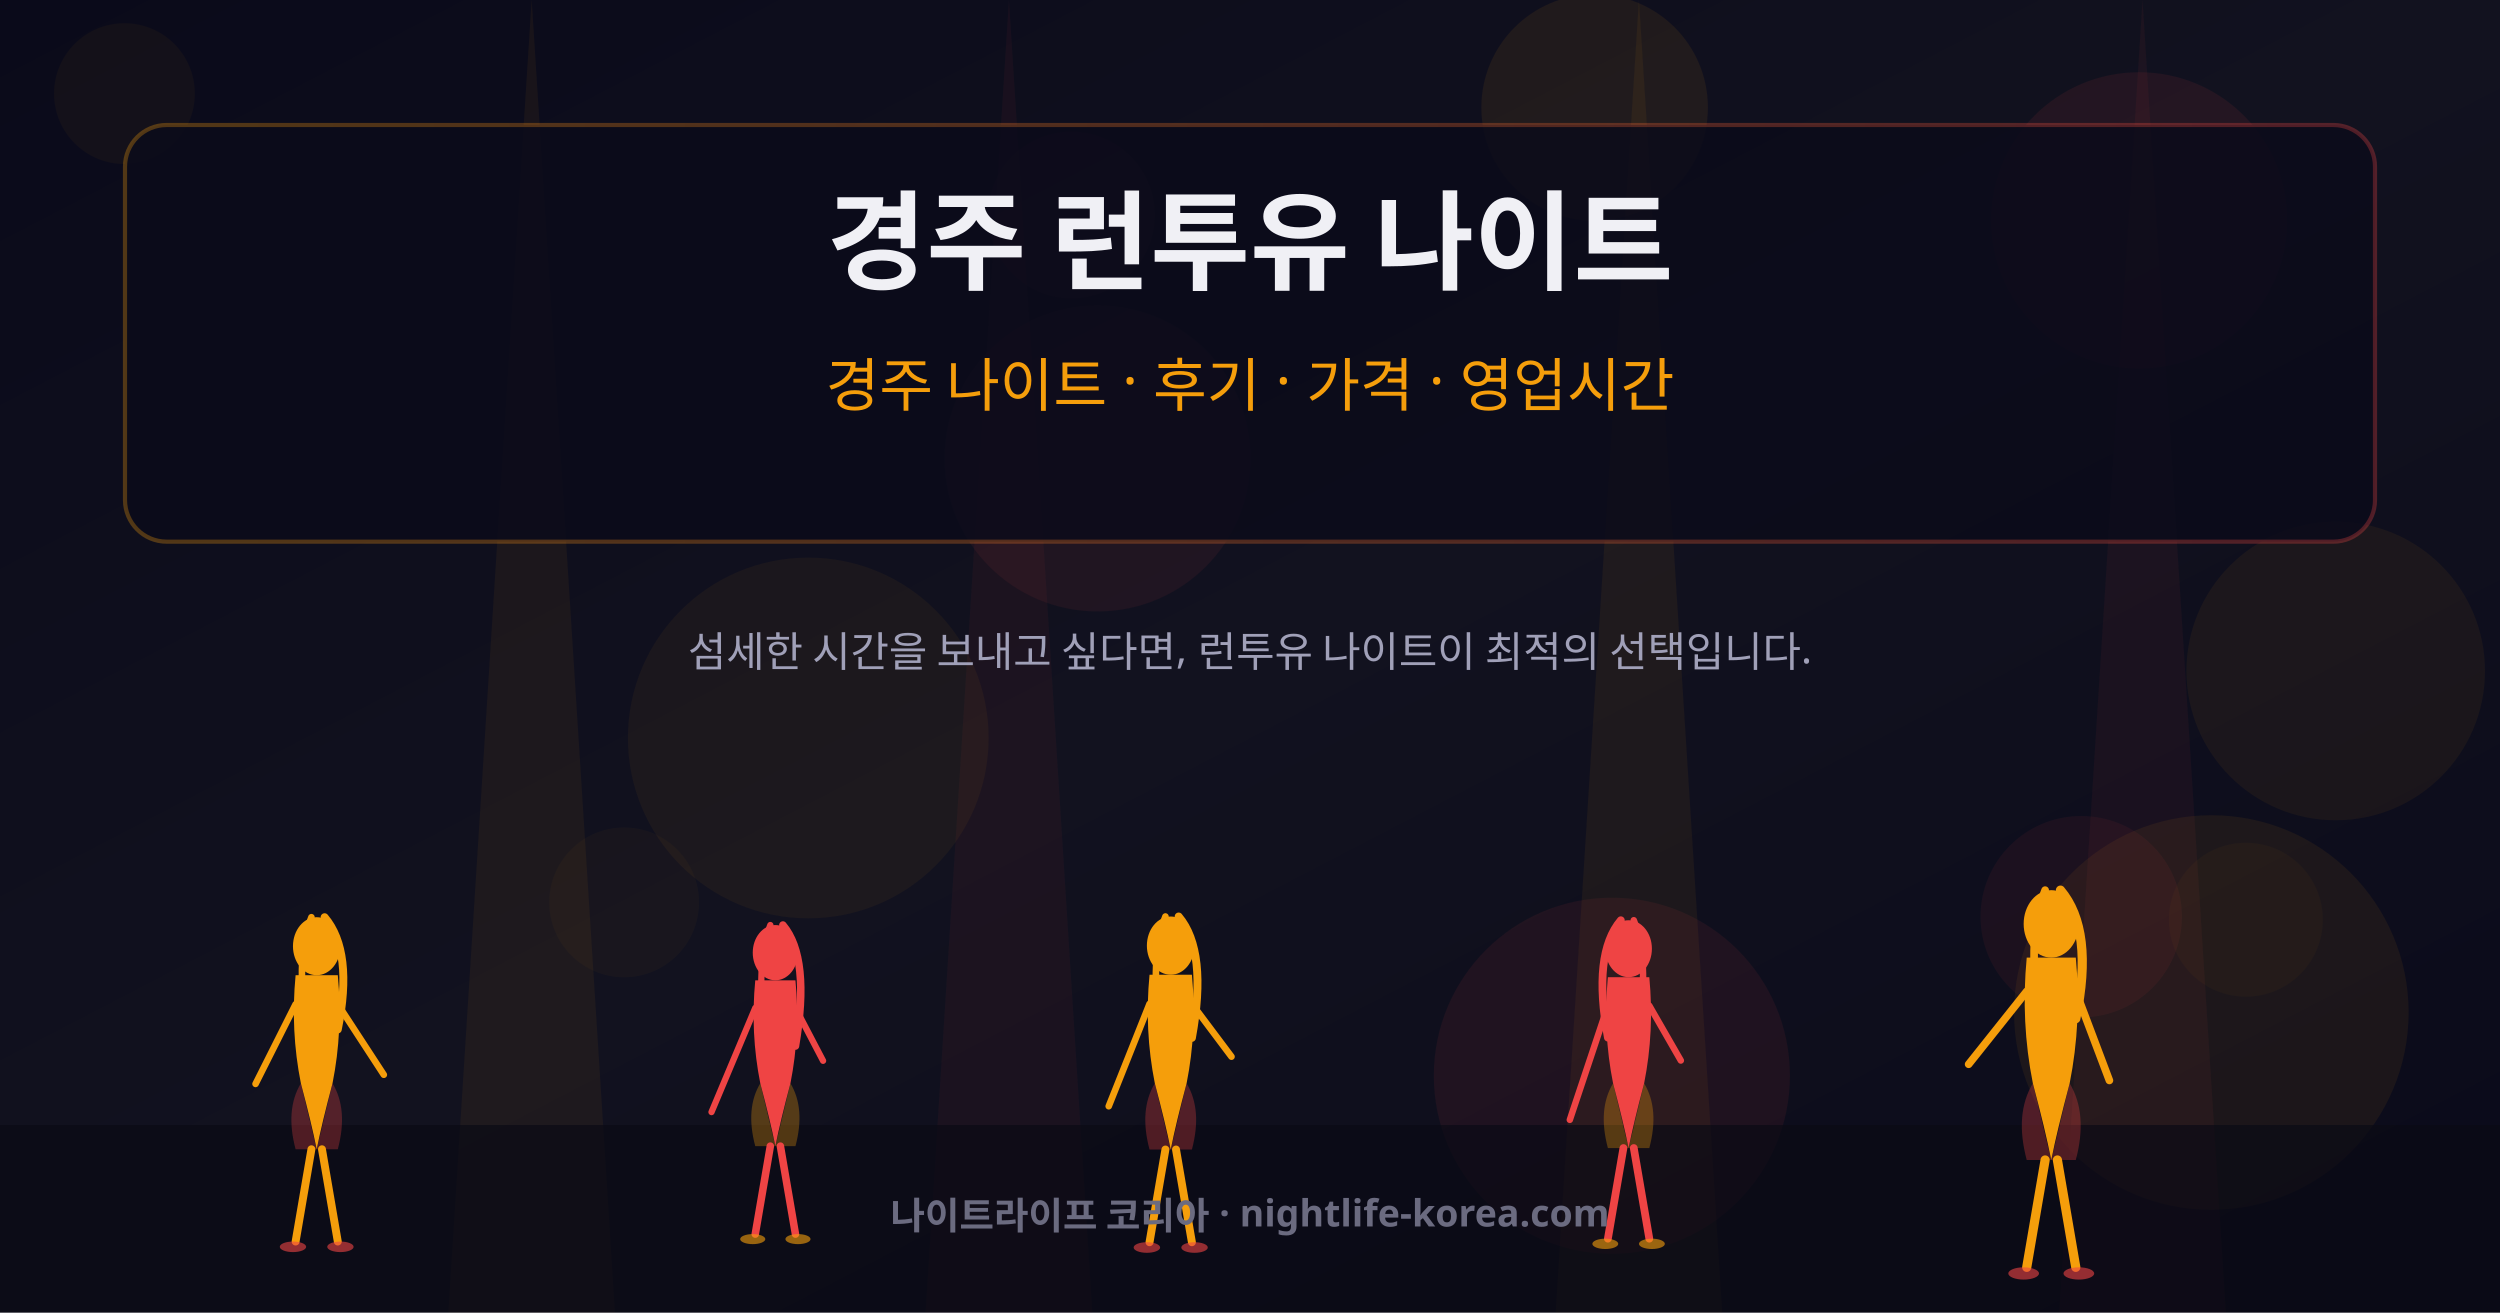
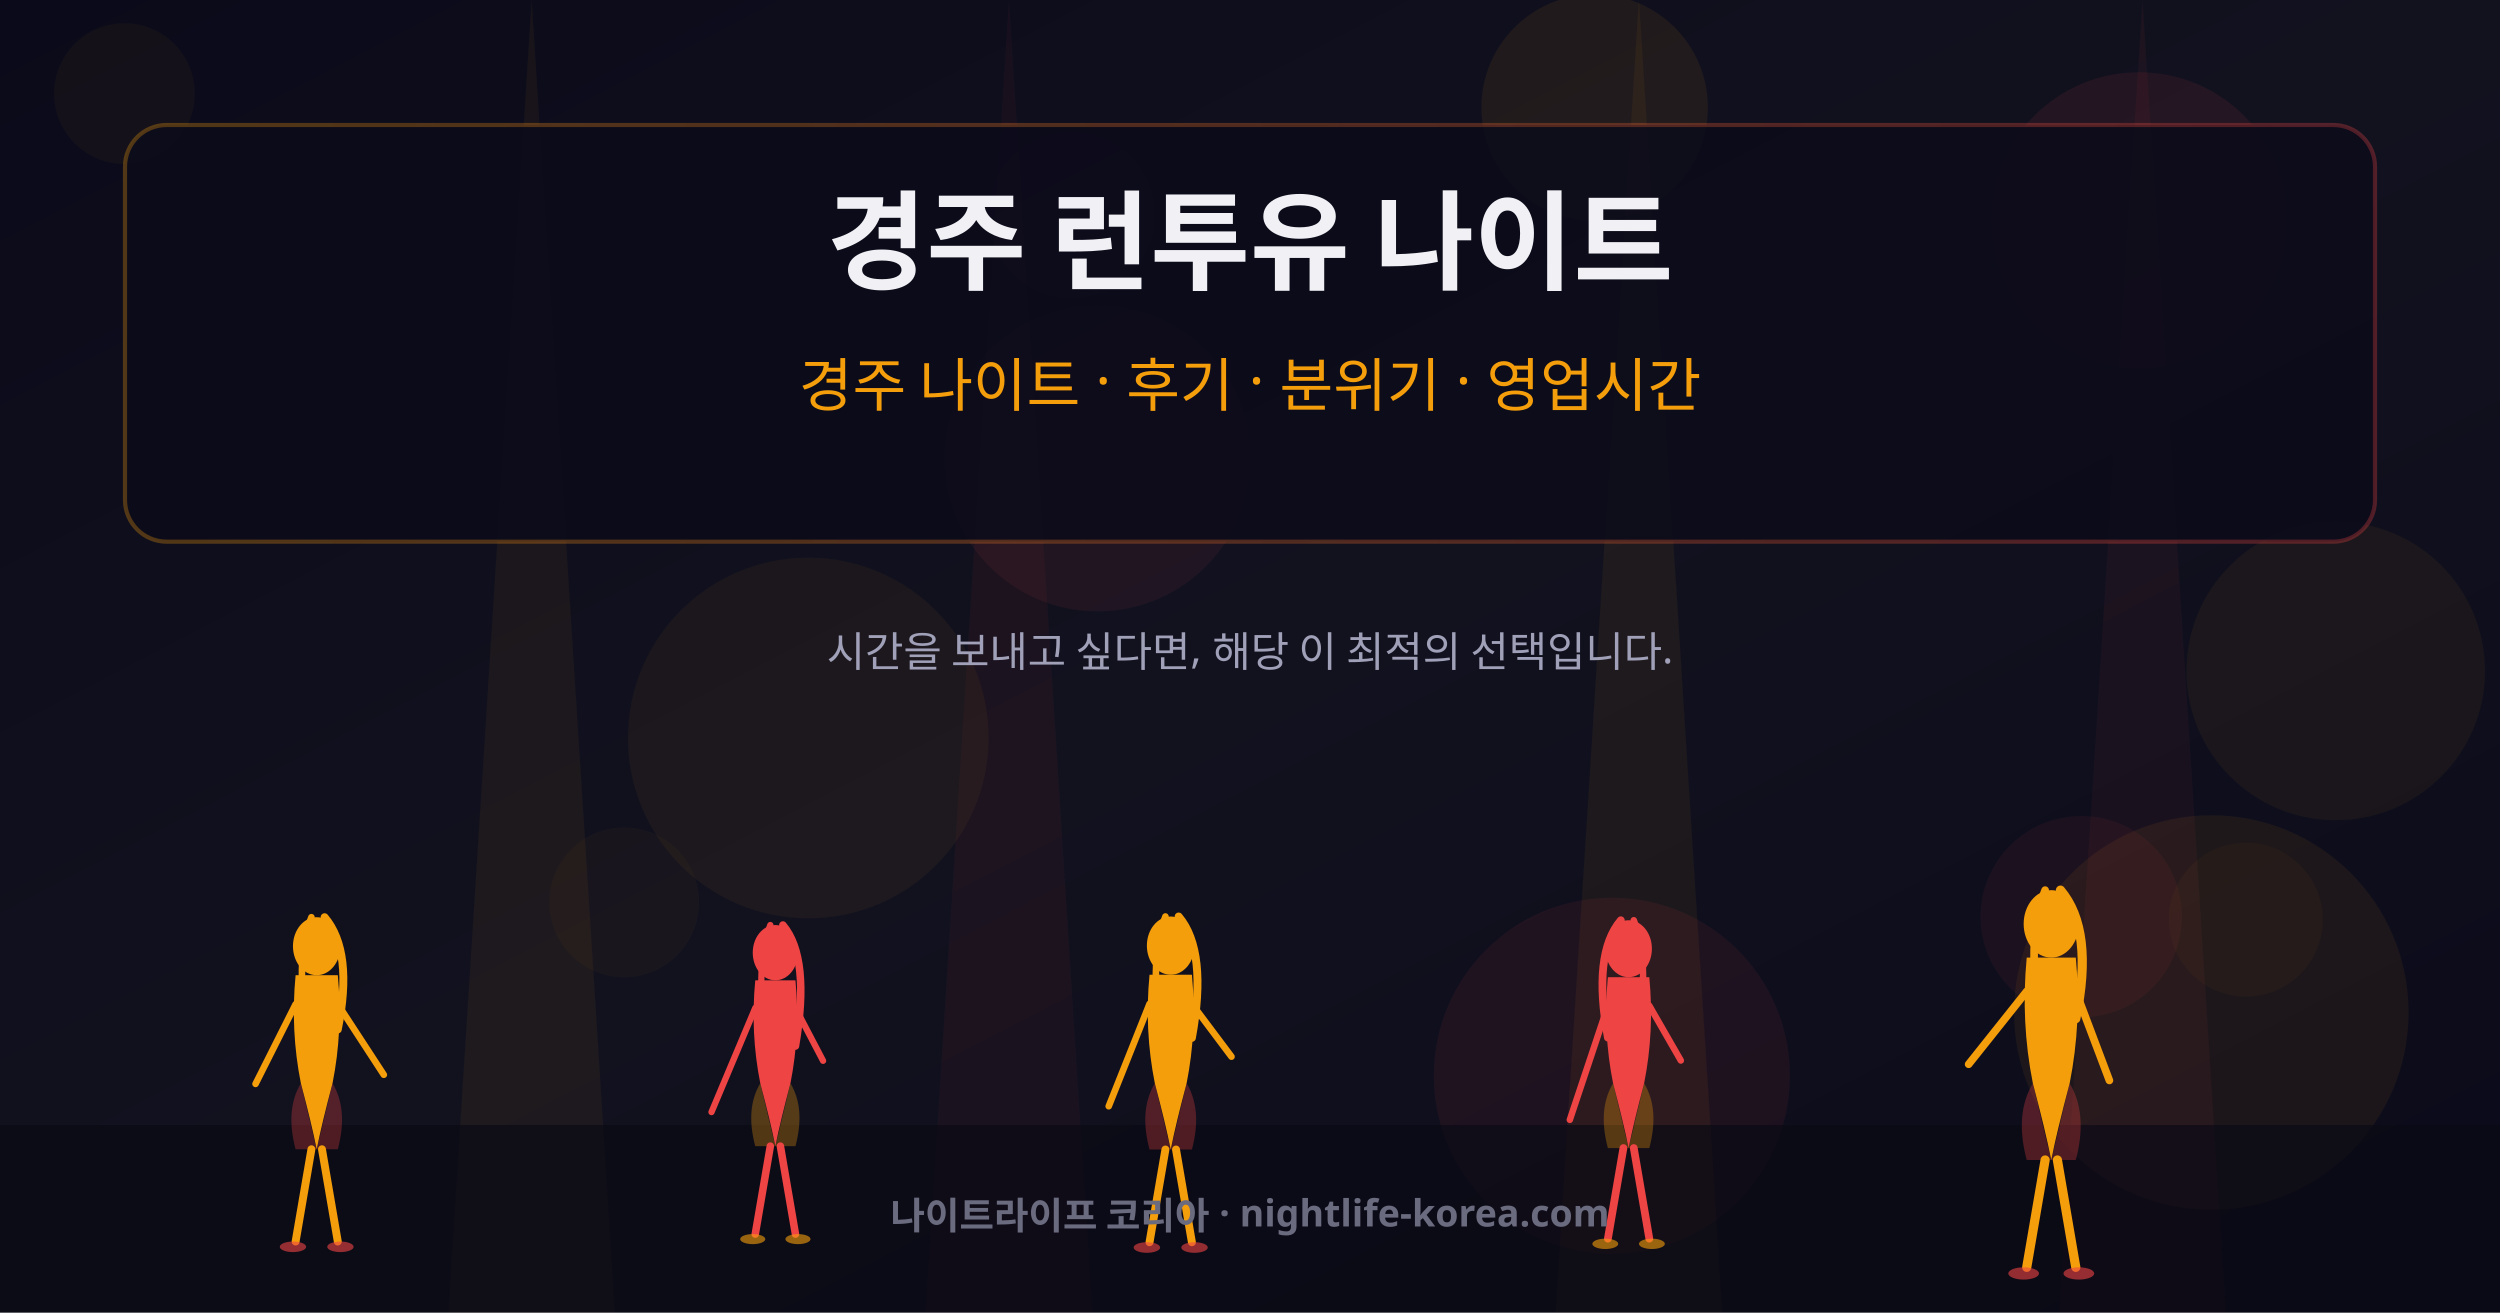
<svg xmlns="http://www.w3.org/2000/svg" viewBox="0 0 1200 630" width="1200" height="630">
  <defs>
    <linearGradient id="ogbg" x1="0%" y1="0%" x2="100%" y2="100%">
      <stop offset="0%" style="stop-color:#0a0a1a" />
      <stop offset="50%" style="stop-color:#12121f" />
      <stop offset="100%" style="stop-color:#0a0a1a" />
    </linearGradient>
    <linearGradient id="ogtxt" x1="0%" y1="0%" x2="100%" y2="0%">
      <stop offset="0%" style="stop-color:#f59e0b" />
      <stop offset="100%" style="stop-color:#ef4444" />
    </linearGradient>
  </defs>
  <rect width="1200" height="630" fill="url(#ogbg)" />
  <polygon points="255.203,0 215.203,630 295.203,630" fill="#f59e0b" opacity="0.061" />
  <polygon points="484.293,0 444.293,630 524.293,630" fill="#ef4444" opacity="0.051" />
  <polygon points="786.687,0 746.687,630 826.687,630" fill="#f59e0b" opacity="0.065" />
  <polygon points="1028.411,0 988.411,630 1068.411,630" fill="#ef4444" opacity="0.057" />
  <circle cx="387.974" cy="354.224" r="86.567" fill="#f59e0b" opacity="0.051" />
  <circle cx="1026.801" cy="105.779" r="71.117" fill="#ef4444" opacity="0.079" />
  <circle cx="526.863" cy="220.037" r="73.472" fill="#ef4444" opacity="0.069" />
  <circle cx="1061.442" cy="486.005" r="94.689" fill="#f59e0b" opacity="0.073" />
  <circle cx="1121.146" cy="322.069" r="71.645" fill="#f59e0b" opacity="0.059" />
  <circle cx="514.293" cy="103.185" r="40.046" fill="#ef4444" opacity="0.054" />
  <circle cx="773.698" cy="516.366" r="85.471" fill="#ef4444" opacity="0.075" />
  <circle cx="765.422" cy="51.614" r="54.377" fill="#f59e0b" opacity="0.075" />
  <circle cx="998.977" cy="440.018" r="48.33" fill="#ef4444" opacity="0.064" />
  <circle cx="1078.018" cy="441.468" r="36.941" fill="#f59e0b" opacity="0.033" />
  <circle cx="59.732" cy="44.93" r="33.808" fill="#f59e0b" opacity="0.036" />
  <circle cx="299.579" cy="433.137" r="35.949" fill="#f59e0b" opacity="0.035" />
  <rect x="0" y="540" width="1200" height="90" fill="#0a0a14" opacity="0.7" />
  <g transform="translate(152.0141,520) scale(1.265711)">
    <ellipse cx="0" cy="-52" rx="9" ry="11" fill="#f59e0b" />
    <path d="M3,-63 Q14,-50 8,-20.421" stroke="#f59e0b" stroke-width="3" fill="none" stroke-linecap="round" />
    <path d="M-2,-63 Q-8,-48 -4,-23.421" stroke="#f59e0b" stroke-width="2.5" fill="none" stroke-linecap="round" />
    <path d="M-8,-41 Q-10,-20 -6,0 Q-2,15 0,25 Q2,15 6,0 Q10,-20 8,-41 Z" fill="#f59e0b" />
    <path d="M-6,0 Q-12,10 -8,25 L0,25 Z" fill="#ef4444" opacity="0.3" />
    <path d="M6,0 Q12,10 8,25 L0,25 Z" fill="#ef4444" opacity="0.3" />
    <line x1="-2" y1="25" x2="-8" y2="60" stroke="#f59e0b" stroke-width="3" stroke-linecap="round" />
    <line x1="2" y1="25" x2="8" y2="60" stroke="#f59e0b" stroke-width="3" stroke-linecap="round" />
    <ellipse cx="-9" cy="62" rx="5" ry="2" fill="#ef4444" opacity="0.6" />
    <ellipse cx="9" cy="62" rx="5" ry="2" fill="#ef4444" opacity="0.6" />
    <line x1="-8" y1="-30" x2="-23.188" y2="0.214" stroke="#f59e0b" stroke-width="2.5" stroke-linecap="round" />
    <line x1="8" y1="-30" x2="25.452" y2="-3.252" stroke="#f59e0b" stroke-width="2.5" stroke-linecap="round" />
  </g>
  <g transform="translate(372.1723,520) scale(1.206036)">
    <ellipse cx="0" cy="-52" rx="9" ry="11" fill="#ef4444" />
    <path d="M3,-63 Q14,-50 8,-14.846" stroke="#ef4444" stroke-width="3" fill="none" stroke-linecap="round" />
    <path d="M-2,-63 Q-8,-48 -4,-17.846" stroke="#ef4444" stroke-width="2.5" fill="none" stroke-linecap="round" />
    <path d="M-8,-41 Q-10,-20 -6,0 Q-2,15 0,25 Q2,15 6,0 Q10,-20 8,-41 Z" fill="#ef4444" />
    <path d="M-6,0 Q-12,10 -8,25 L0,25 Z" fill="#f59e0b" opacity="0.3" />
    <path d="M6,0 Q12,10 8,25 L0,25 Z" fill="#f59e0b" opacity="0.3" />
    <line x1="-2" y1="25" x2="-8" y2="60" stroke="#ef4444" stroke-width="3" stroke-linecap="round" />
    <line x1="2" y1="25" x2="8" y2="60" stroke="#ef4444" stroke-width="3" stroke-linecap="round" />
    <ellipse cx="-9" cy="62" rx="5" ry="2" fill="#f59e0b" opacity="0.6" />
    <ellipse cx="9" cy="62" rx="5" ry="2" fill="#f59e0b" opacity="0.6" />
    <line x1="-8" y1="-30" x2="-25.412" y2="11.438" stroke="#ef4444" stroke-width="2.5" stroke-linecap="round" />
    <line x1="8" y1="-30" x2="18.99" y2="-8.973" stroke="#ef4444" stroke-width="2.5" stroke-linecap="round" />
  </g>
  <g transform="translate(561.9422,520) scale(1.271031)">
    <ellipse cx="0" cy="-52" rx="9" ry="11" fill="#f59e0b" />
    <path d="M3,-63 Q14,-50 8,-17.171" stroke="#f59e0b" stroke-width="3" fill="none" stroke-linecap="round" />
    <path d="M-2,-63 Q-8,-48 -4,-20.171" stroke="#f59e0b" stroke-width="2.5" fill="none" stroke-linecap="round" />
    <path d="M-8,-41 Q-10,-20 -6,0 Q-2,15 0,25 Q2,15 6,0 Q10,-20 8,-41 Z" fill="#f59e0b" />
    <path d="M-6,0 Q-12,10 -8,25 L0,25 Z" fill="#ef4444" opacity="0.3" />
    <path d="M6,0 Q12,10 8,25 L0,25 Z" fill="#ef4444" opacity="0.3" />
    <line x1="-2" y1="25" x2="-8" y2="60" stroke="#f59e0b" stroke-width="3" stroke-linecap="round" />
    <line x1="2" y1="25" x2="8" y2="60" stroke="#f59e0b" stroke-width="3" stroke-linecap="round" />
    <ellipse cx="-9" cy="62" rx="5" ry="2" fill="#ef4444" opacity="0.6" />
    <ellipse cx="9" cy="62" rx="5" ry="2" fill="#ef4444" opacity="0.6" />
    <line x1="-8" y1="-30" x2="-23.407" y2="8.647" stroke="#f59e0b" stroke-width="2.5" stroke-linecap="round" />
    <line x1="8" y1="-30" x2="22.95" y2="-10.073" stroke="#f59e0b" stroke-width="2.5" stroke-linecap="round" />
  </g>
  <g transform="translate(781.7274,520) scale(1.242622)">
    <ellipse cx="0" cy="-52" rx="9" ry="11" fill="#ef4444" />
    <path d="M-3,-63 Q-14,-50 -8,-17.649" stroke="#ef4444" stroke-width="3" fill="none" stroke-linecap="round" />
    <path d="M2,-63 Q8,-48 4,-20.649" stroke="#ef4444" stroke-width="2.5" fill="none" stroke-linecap="round" />
    <path d="M-8,-41 Q-10,-20 -6,0 Q-2,15 0,25 Q2,15 6,0 Q10,-20 8,-41 Z" fill="#ef4444" />
    <path d="M-6,0 Q-12,10 -8,25 L0,25 Z" fill="#f59e0b" opacity="0.3" />
    <path d="M6,0 Q12,10 8,25 L0,25 Z" fill="#f59e0b" opacity="0.3" />
    <line x1="-2" y1="25" x2="-8" y2="60" stroke="#ef4444" stroke-width="3" stroke-linecap="round" />
    <line x1="2" y1="25" x2="8" y2="60" stroke="#ef4444" stroke-width="3" stroke-linecap="round" />
    <ellipse cx="-9" cy="62" rx="5" ry="2" fill="#f59e0b" opacity="0.6" />
    <ellipse cx="9" cy="62" rx="5" ry="2" fill="#f59e0b" opacity="0.6" />
    <line x1="-8" y1="-30" x2="-22.707" y2="14.098" stroke="#ef4444" stroke-width="2.5" stroke-linecap="round" />
    <line x1="8" y1="-30" x2="20.177" y2="-8.814" stroke="#ef4444" stroke-width="2.5" stroke-linecap="round" />
  </g>
  <g transform="translate(984.6038,520) scale(1.471869)">
    <ellipse cx="0" cy="-52" rx="9" ry="11" fill="#f59e0b" />
    <path d="M3,-63 Q14,-50 8,-21.094" stroke="#f59e0b" stroke-width="3" fill="none" stroke-linecap="round" />
    <path d="M-2,-63 Q-8,-48 -4,-24.094" stroke="#f59e0b" stroke-width="2.5" fill="none" stroke-linecap="round" />
    <path d="M-8,-41 Q-10,-20 -6,0 Q-2,15 0,25 Q2,15 6,0 Q10,-20 8,-41 Z" fill="#f59e0b" />
    <path d="M-6,0 Q-12,10 -8,25 L0,25 Z" fill="#ef4444" opacity="0.3" />
    <path d="M6,0 Q12,10 8,25 L0,25 Z" fill="#ef4444" opacity="0.3" />
    <line x1="-2" y1="25" x2="-8" y2="60" stroke="#f59e0b" stroke-width="3" stroke-linecap="round" />
    <line x1="2" y1="25" x2="8" y2="60" stroke="#f59e0b" stroke-width="3" stroke-linecap="round" />
    <ellipse cx="-9" cy="62" rx="5" ry="2" fill="#ef4444" opacity="0.6" />
    <ellipse cx="9" cy="62" rx="5" ry="2" fill="#ef4444" opacity="0.6" />
    <line x1="-8" y1="-30" x2="-26.942" y2="-6.225" stroke="#f59e0b" stroke-width="2.5" stroke-linecap="round" />
    <line x1="8" y1="-30" x2="18.96" y2="-0.945" stroke="#f59e0b" stroke-width="2.5" stroke-linecap="round" />
  </g>
  <rect x="60" y="60" width="1080" height="200" rx="20" fill="#0a0a1a" opacity="0.85" />
  <rect x="60" y="60" width="1080" height="200" rx="20" fill="none" stroke="url(#ogtxt)" stroke-width="2" opacity="0.3" />
  <text x="600" y="135" text-anchor="middle" font-family="'Noto Sans KR',sans-serif" font-size="52" font-weight="800" fill="#f0f0f5">경주 런투유 나이트</text>
-   <text x="600" y="195" text-anchor="middle" font-family="'Noto Sans KR',sans-serif" font-size="28" font-weight="500" fill="#f59e0b">경주 나이트 · 후기 · 가격 · 영업시간</text>
+   <text x="600" y="195" text-anchor="middle" font-family="'Noto Sans KR',sans-serif" font-size="28" font-weight="500" fill="#f59e0b">경주 나이트 · 후기 · 분위기 · 영업시간</text>
  <rect x="60" y="290" width="auto" height="40" rx="20" fill="#f59e0b" opacity="0.15" />
-   <text x="600" y="320" text-anchor="middle" font-family="'Noto Sans KR',sans-serif" font-size="20" fill="#a0a0b8">섬세한 시간을 보내고 싶다면, 런투유 나이트이 최적의 선택입니다.</text>
+   <text x="600" y="320" text-anchor="middle" font-family="'Noto Sans KR',sans-serif" font-size="20" fill="#a0a0b8">시간을 보내고 싶다면, 해당 이 최적의 선택입니다.</text>
  <text x="600" y="590" text-anchor="middle" font-family="'Noto Sans KR',sans-serif" font-size="18" font-weight="600" fill="#6b6b80">나이트라이프 코리아 · nightlife-korea.com</text>
</svg>
